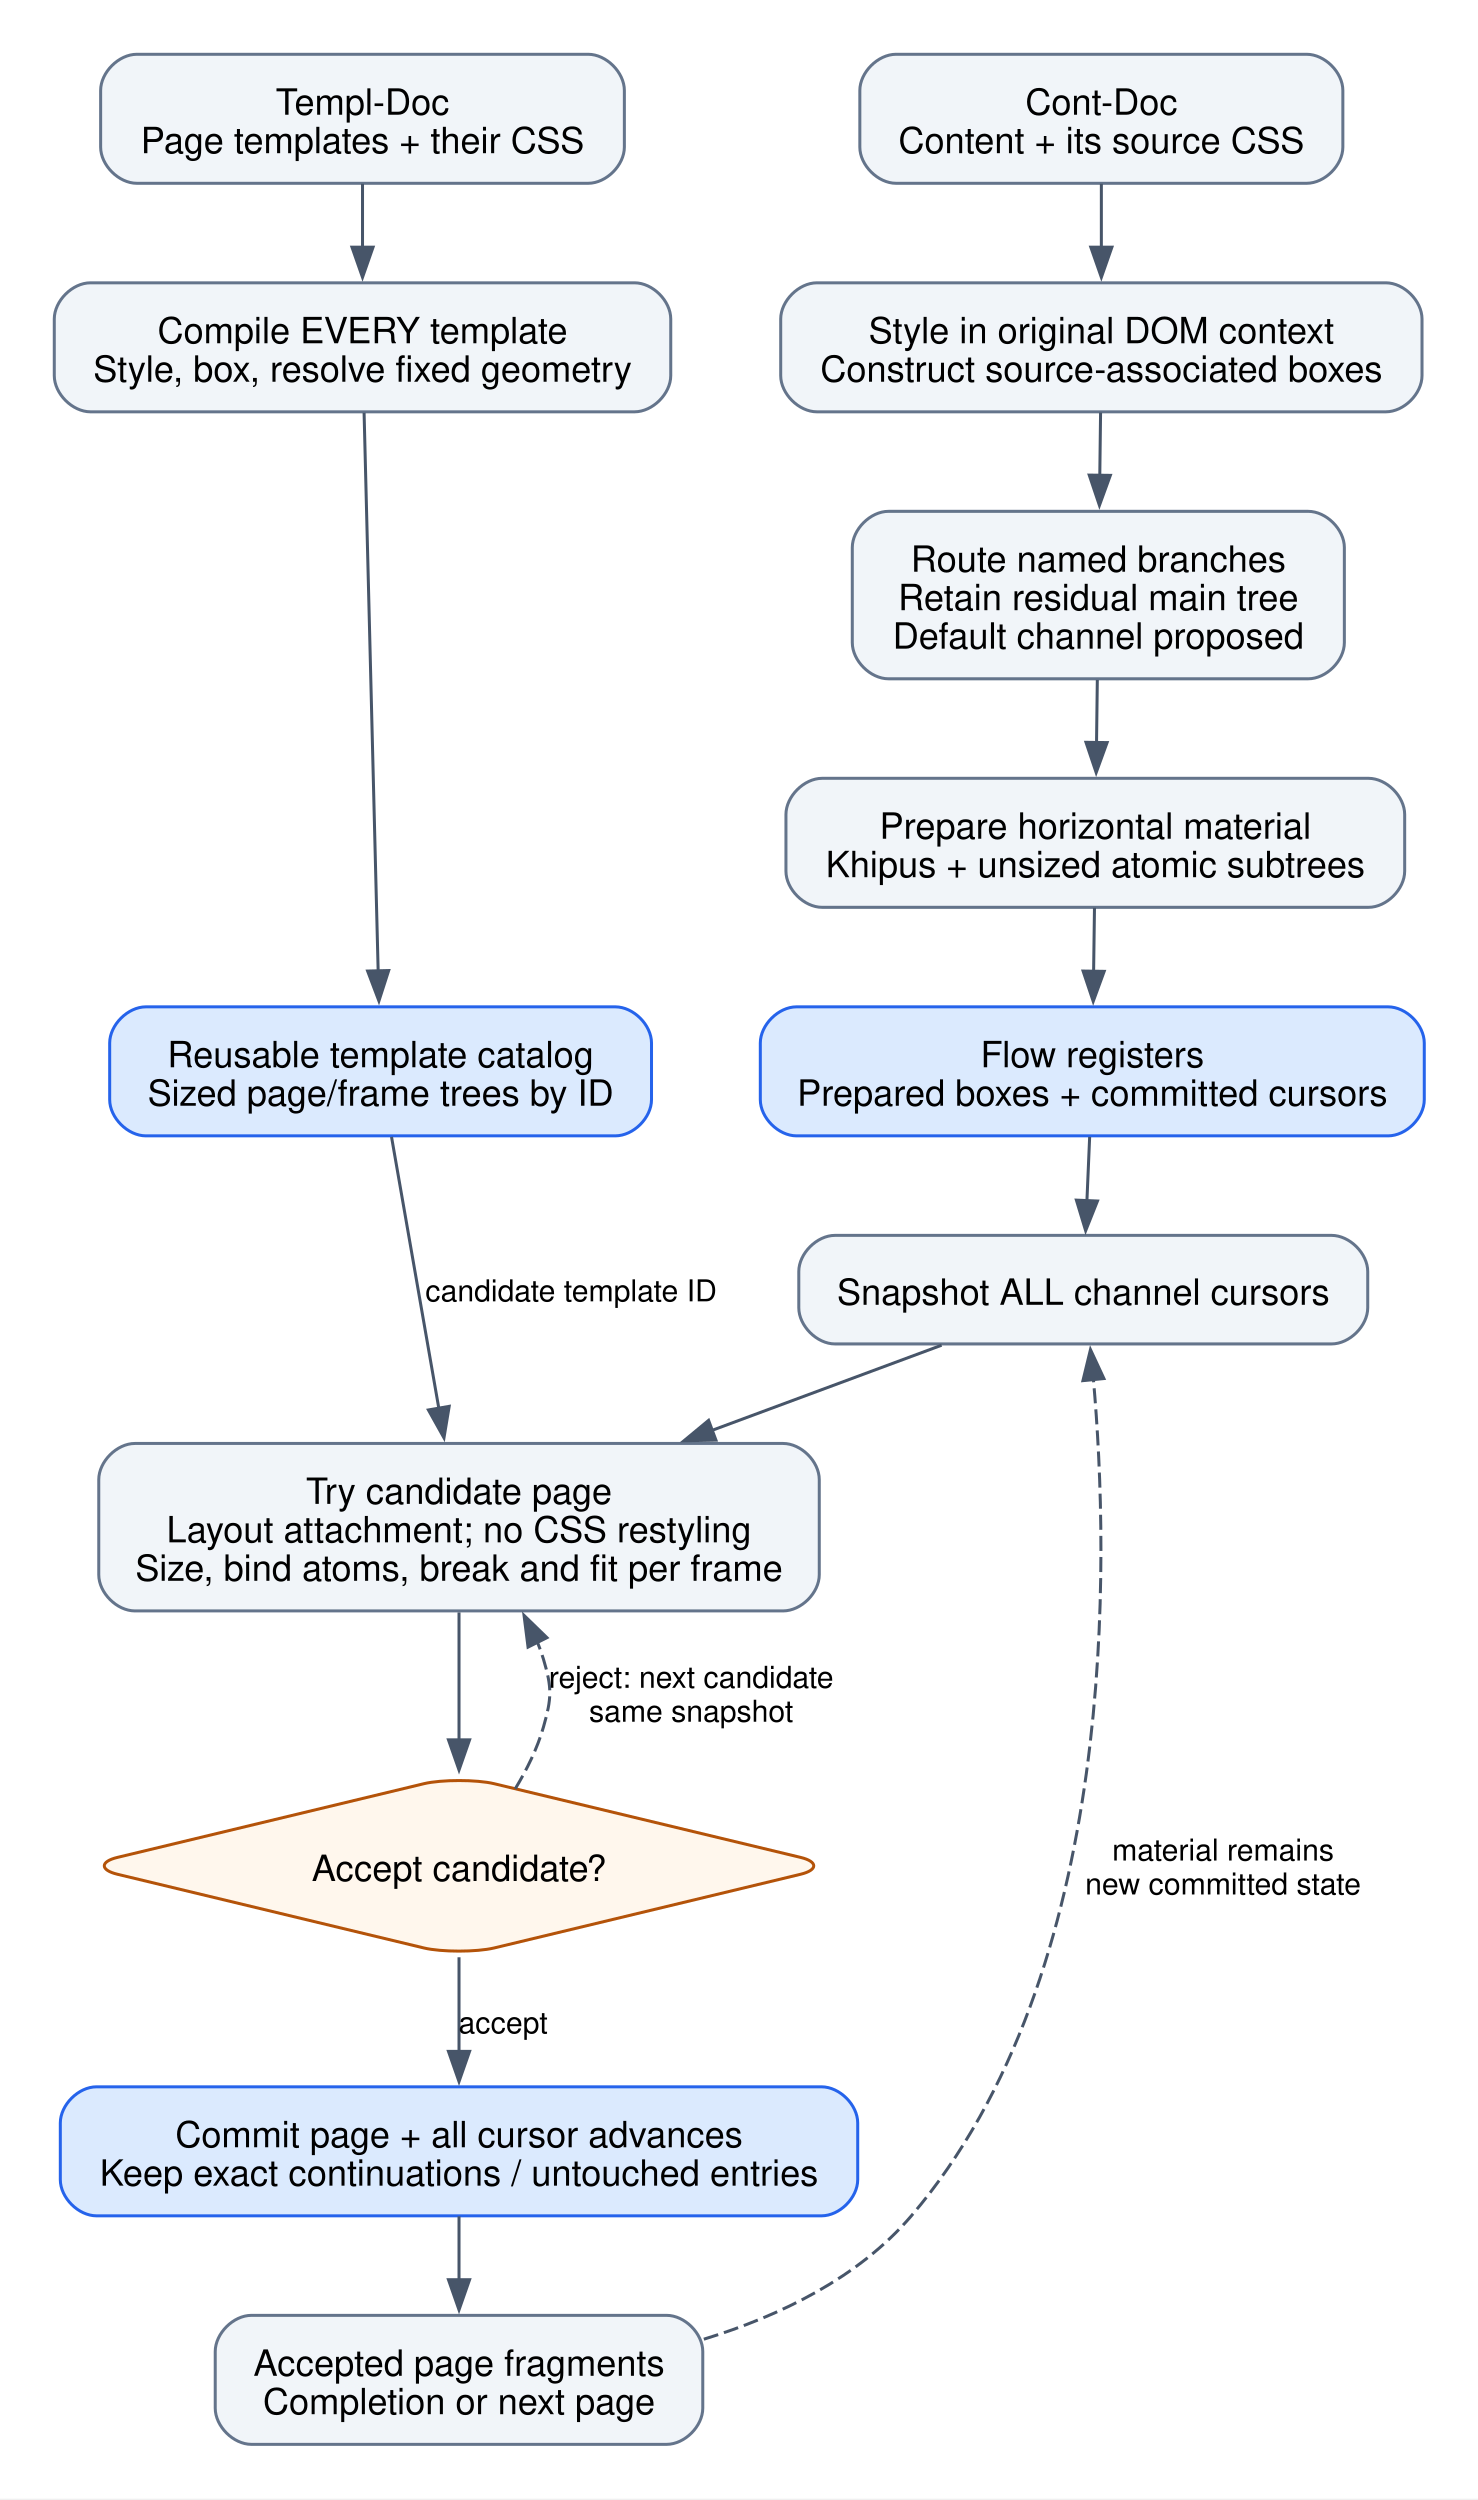
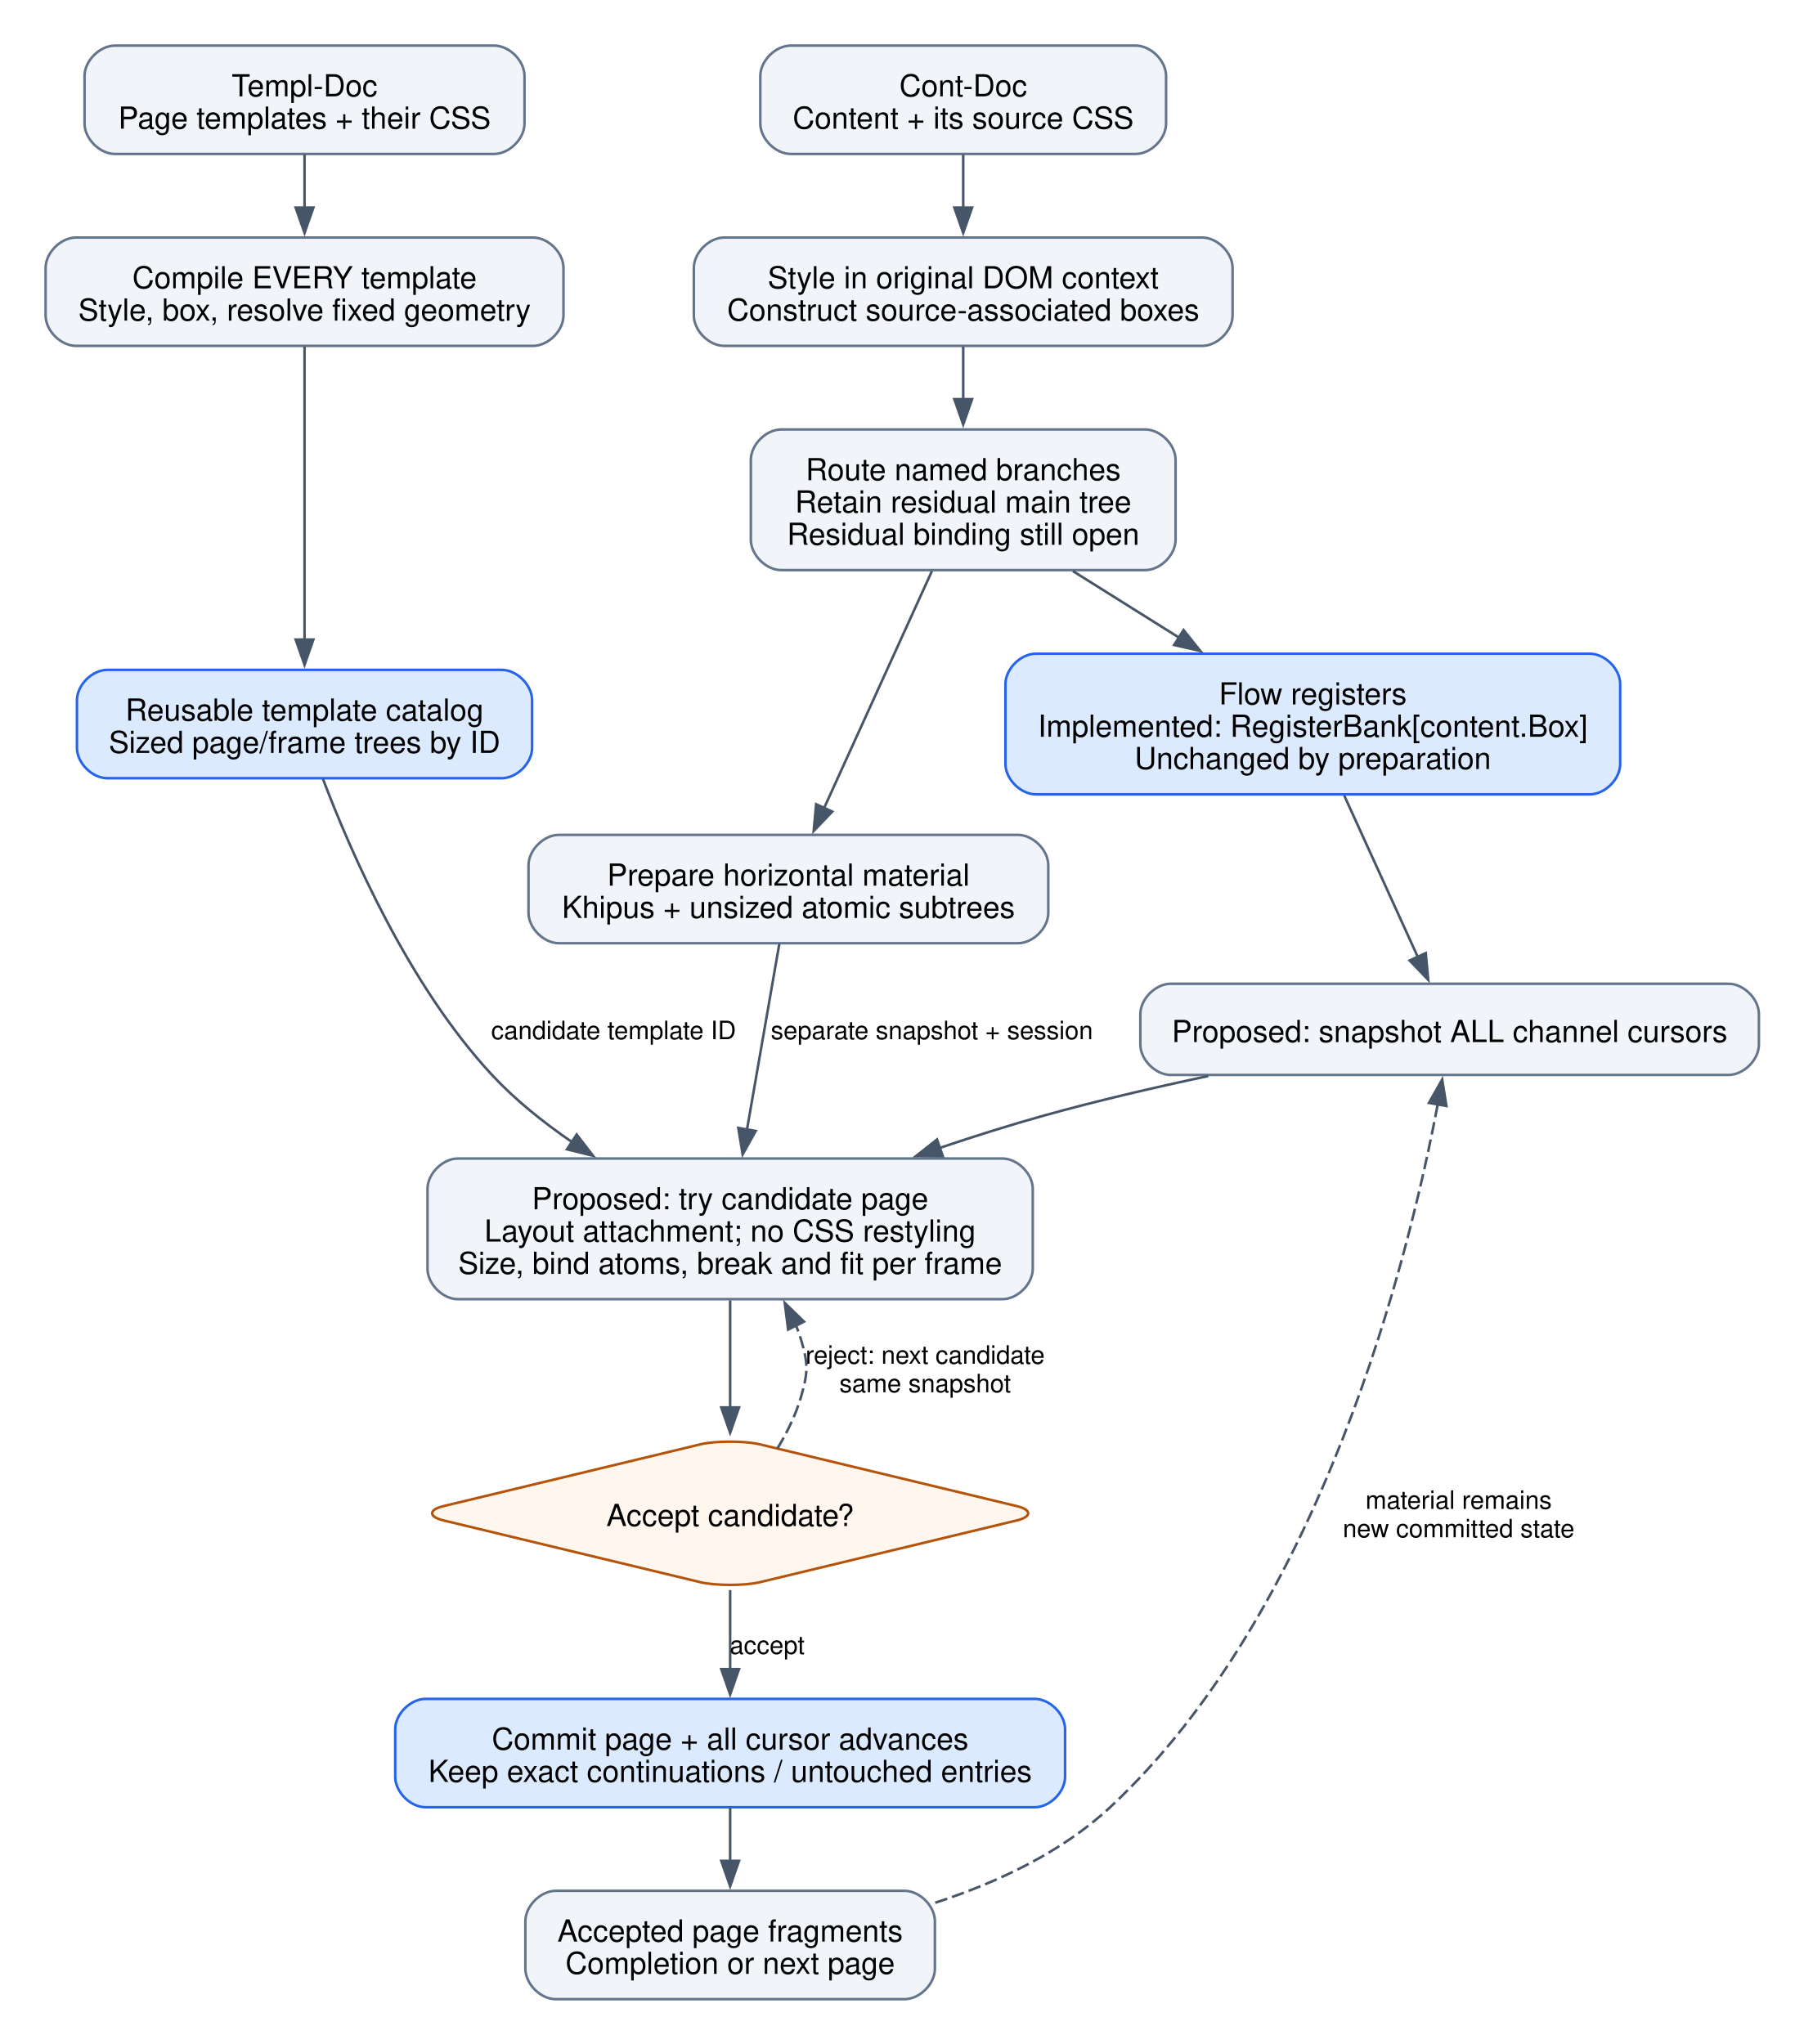
- <svg xmlns="http://www.w3.org/2000/svg" width="490pt" height="829pt" viewBox="0.00 0.00 490.00 829.00">
-   <g id="graph0" class="graph" transform="scale(1 1) rotate(0) translate(18 810.55)">
-     <polygon fill="white" stroke="none" points="-18,18 -18,-810.55 472.3,-810.55 472.3,18 -18,18" />
+ <svg xmlns="http://www.w3.org/2000/svg" width="712pt" height="807pt" viewBox="0.00 0.00 712.00 807.00">
+   <g id="graph0" class="graph" transform="scale(1 1) rotate(0) translate(18 789.3)">
+     <polygon fill="white" stroke="none" points="-18,18 -18,-789.3 694.29,-789.3 694.29,18 -18,18" />
    <g id="node1" class="node">
-       <path fill="#f1f5f9" stroke="#64748b" d="M177.04,-792.55C177.04,-792.55 27.38,-792.55 27.38,-792.55 21.37,-792.55 15.37,-786.55 15.37,-780.55 15.37,-780.55 15.37,-761.77 15.37,-761.77 15.37,-755.77 21.37,-749.77 27.37,-749.77 27.37,-749.77 177.04,-749.77 177.04,-749.77 183.04,-749.77 189.04,-755.77 189.04,-761.77 189.04,-761.77 189.04,-780.55 189.04,-780.55 189.04,-786.55 183.04,-792.55 177.04,-792.55" />
-       <text xml:space="preserve" text-anchor="middle" x="102.21" y="-772.51" font-family="Helvetica,sans-Serif" font-size="12.00">Templ-Doc</text>
-       <text xml:space="preserve" text-anchor="middle" x="102.21" y="-759.76" font-family="Helvetica,sans-Serif" font-size="12.00">Page templates + their CSS</text>
+       <path fill="#f1f5f9" stroke="#64748b" d="M177.04,-771.3C177.04,-771.3 27.38,-771.3 27.38,-771.3 21.37,-771.3 15.37,-765.3 15.37,-759.3 15.37,-759.3 15.37,-740.52 15.37,-740.52 15.37,-734.52 21.37,-728.52 27.37,-728.52 27.37,-728.52 177.04,-728.52 177.04,-728.52 183.04,-728.52 189.04,-734.52 189.04,-740.52 189.04,-740.52 189.04,-759.3 189.04,-759.3 189.04,-765.3 183.04,-771.3 177.04,-771.3" />
+       <text xml:space="preserve" text-anchor="middle" x="102.21" y="-751.26" font-family="Helvetica,sans-Serif" font-size="12.00">Templ-Doc</text>
+       <text xml:space="preserve" text-anchor="middle" x="102.21" y="-738.51" font-family="Helvetica,sans-Serif" font-size="12.00">Page templates + their CSS</text>
    </g>
    <g id="node3" class="node">
-       <path fill="#f1f5f9" stroke="#64748b" d="M192.42,-716.77C192.42,-716.77 12,-716.77 12,-716.77 6,-716.77 0,-710.77 0,-704.77 0,-704.77 0,-685.99 0,-685.99 0,-679.99 6,-673.99 12,-673.99 12,-673.99 192.42,-673.99 192.42,-673.99 198.42,-673.99 204.42,-679.99 204.42,-685.99 204.42,-685.99 204.42,-704.77 204.42,-704.77 204.42,-710.77 198.42,-716.77 192.42,-716.77" />
-       <text xml:space="preserve" text-anchor="middle" x="102.21" y="-696.73" font-family="Helvetica,sans-Serif" font-size="12.00">Compile EVERY template</text>
-       <text xml:space="preserve" text-anchor="middle" x="102.21" y="-683.98" font-family="Helvetica,sans-Serif" font-size="12.00">Style, box, resolve fixed geometry</text>
+       <path fill="#f1f5f9" stroke="#64748b" d="M192.42,-695.52C192.42,-695.52 12,-695.52 12,-695.52 6,-695.52 0,-689.52 0,-683.52 0,-683.52 0,-664.74 0,-664.74 0,-658.74 6,-652.74 12,-652.74 12,-652.74 192.42,-652.74 192.42,-652.74 198.42,-652.74 204.42,-658.74 204.42,-664.74 204.42,-664.74 204.42,-683.52 204.42,-683.52 204.42,-689.52 198.42,-695.52 192.42,-695.52" />
+       <text xml:space="preserve" text-anchor="middle" x="102.21" y="-675.48" font-family="Helvetica,sans-Serif" font-size="12.00">Compile EVERY template</text>
+       <text xml:space="preserve" text-anchor="middle" x="102.21" y="-662.73" font-family="Helvetica,sans-Serif" font-size="12.00">Style, box, resolve fixed geometry</text>
    </g>
    <g id="edge1" class="edge">
-       <path fill="none" stroke="#475569" d="M102.21,-749.61C102.21,-743.03 102.21,-735.58 102.21,-728.38" />
-       <polygon fill="#475569" stroke="#475569" points="105.71,-728.59 102.21,-718.59 98.71,-728.59 105.71,-728.59" />
+       <path fill="none" stroke="#475569" d="M102.21,-728.36C102.21,-721.78 102.21,-714.33 102.21,-707.13" />
+       <polygon fill="#475569" stroke="#475569" points="105.71,-707.34 102.21,-697.34 98.71,-707.34 105.71,-707.34" />
    </g>
    <g id="node2" class="node">
-       <path fill="#f1f5f9" stroke="#64748b" d="M415.29,-792.55C415.29,-792.55 279.12,-792.55 279.12,-792.55 273.12,-792.55 267.12,-786.55 267.12,-780.55 267.12,-780.55 267.12,-761.77 267.12,-761.77 267.12,-755.77 273.12,-749.77 279.12,-749.77 279.12,-749.77 415.29,-749.77 415.29,-749.77 421.29,-749.77 427.29,-755.77 427.29,-761.77 427.29,-761.77 427.29,-780.55 427.29,-780.55 427.29,-786.55 421.29,-792.55 415.29,-792.55" />
-       <text xml:space="preserve" text-anchor="middle" x="347.21" y="-772.51" font-family="Helvetica,sans-Serif" font-size="12.00">Cont-Doc</text>
-       <text xml:space="preserve" text-anchor="middle" x="347.21" y="-759.76" font-family="Helvetica,sans-Serif" font-size="12.00">Content + its source CSS</text>
+       <path fill="#f1f5f9" stroke="#64748b" d="M430.29,-771.3C430.29,-771.3 294.12,-771.3 294.12,-771.3 288.12,-771.3 282.12,-765.3 282.12,-759.3 282.12,-759.3 282.12,-740.52 282.12,-740.52 282.12,-734.52 288.12,-728.52 294.12,-728.52 294.12,-728.52 430.29,-728.52 430.29,-728.52 436.29,-728.52 442.29,-734.52 442.29,-740.52 442.29,-740.52 442.29,-759.3 442.29,-759.3 442.29,-765.3 436.29,-771.3 430.29,-771.3" />
+       <text xml:space="preserve" text-anchor="middle" x="362.21" y="-751.26" font-family="Helvetica,sans-Serif" font-size="12.00">Cont-Doc</text>
+       <text xml:space="preserve" text-anchor="middle" x="362.21" y="-738.51" font-family="Helvetica,sans-Serif" font-size="12.00">Content + its source CSS</text>
    </g>
    <g id="node4" class="node">
-       <path fill="#f1f5f9" stroke="#64748b" d="M441.54,-716.77C441.54,-716.77 252.88,-716.77 252.88,-716.77 246.88,-716.77 240.88,-710.77 240.88,-704.77 240.88,-704.77 240.88,-685.99 240.88,-685.99 240.88,-679.99 246.88,-673.99 252.88,-673.99 252.88,-673.99 441.54,-673.99 441.54,-673.99 447.54,-673.99 453.54,-679.99 453.54,-685.99 453.54,-685.99 453.54,-704.77 453.54,-704.77 453.54,-710.77 447.54,-716.77 441.54,-716.77" />
-       <text xml:space="preserve" text-anchor="middle" x="347.21" y="-696.73" font-family="Helvetica,sans-Serif" font-size="12.00">Style in original DOM context</text>
-       <text xml:space="preserve" text-anchor="middle" x="347.21" y="-683.98" font-family="Helvetica,sans-Serif" font-size="12.00">Construct source-associated boxes</text>
+       <path fill="#f1f5f9" stroke="#64748b" d="M456.54,-695.52C456.54,-695.52 267.88,-695.52 267.88,-695.52 261.88,-695.52 255.88,-689.52 255.88,-683.52 255.88,-683.52 255.88,-664.74 255.88,-664.74 255.88,-658.74 261.88,-652.74 267.88,-652.74 267.88,-652.74 456.54,-652.74 456.54,-652.74 462.54,-652.74 468.54,-658.74 468.54,-664.74 468.54,-664.74 468.54,-683.52 468.54,-683.52 468.54,-689.52 462.54,-695.52 456.54,-695.52" />
+       <text xml:space="preserve" text-anchor="middle" x="362.21" y="-675.48" font-family="Helvetica,sans-Serif" font-size="12.00">Style in original DOM context</text>
+       <text xml:space="preserve" text-anchor="middle" x="362.21" y="-662.73" font-family="Helvetica,sans-Serif" font-size="12.00">Construct source-associated boxes</text>
    </g>
    <g id="edge3" class="edge">
-       <path fill="none" stroke="#475569" d="M347.21,-749.61C347.21,-743.03 347.21,-735.58 347.21,-728.38" />
-       <polygon fill="#475569" stroke="#475569" points="350.71,-728.59 347.21,-718.59 343.71,-728.59 350.71,-728.59" />
+       <path fill="none" stroke="#475569" d="M362.21,-728.36C362.21,-721.78 362.21,-714.33 362.21,-707.13" />
+       <polygon fill="#475569" stroke="#475569" points="365.71,-707.34 362.21,-697.34 358.71,-707.34 365.71,-707.34" />
    </g>
    <g id="node7" class="node">
-       <path fill="#dbeafe" stroke="#2563eb" d="M186.04,-476.68C186.04,-476.68 30.38,-476.68 30.38,-476.68 24.38,-476.68 18.37,-470.68 18.37,-464.68 18.37,-464.68 18.37,-445.9 18.37,-445.9 18.37,-439.9 24.37,-433.9 30.37,-433.9 30.37,-433.9 186.04,-433.9 186.04,-433.9 192.04,-433.9 198.04,-439.9 198.04,-445.9 198.04,-445.9 198.04,-464.68 198.04,-464.68 198.04,-470.68 192.04,-476.68 186.04,-476.68" />
-       <text xml:space="preserve" text-anchor="middle" x="108.21" y="-456.64" font-family="Helvetica,sans-Serif" font-size="12.00">Reusable template catalog</text>
-       <text xml:space="preserve" text-anchor="middle" x="108.21" y="-443.89" font-family="Helvetica,sans-Serif" font-size="12.00">Sized page/frame trees by ID</text>
+       <path fill="#dbeafe" stroke="#2563eb" d="M180.04,-524.83C180.04,-524.83 24.38,-524.83 24.38,-524.83 18.38,-524.83 12.37,-518.83 12.37,-512.83 12.37,-512.83 12.37,-494.05 12.37,-494.05 12.37,-488.05 18.37,-482.05 24.37,-482.05 24.37,-482.05 180.04,-482.05 180.04,-482.05 186.04,-482.05 192.04,-488.05 192.04,-494.05 192.04,-494.05 192.04,-512.83 192.04,-512.83 192.04,-518.83 186.04,-524.83 180.04,-524.83" />
+       <text xml:space="preserve" text-anchor="middle" x="102.21" y="-504.79" font-family="Helvetica,sans-Serif" font-size="12.00">Reusable template catalog</text>
+       <text xml:space="preserve" text-anchor="middle" x="102.21" y="-492.04" font-family="Helvetica,sans-Serif" font-size="12.00">Sized page/frame trees by ID</text>
    </g>
    <g id="edge2" class="edge">
-       <path fill="none" stroke="#475569" d="M102.73,-673.67C103.78,-632.07 106.15,-538.11 107.4,-488.45" />
-       <polygon fill="#475569" stroke="#475569" points="110.89,-488.72 107.65,-478.64 103.9,-488.55 110.89,-488.72" />
+       <path fill="none" stroke="#475569" d="M102.21,-652.45C102.21,-623.49 102.21,-570.58 102.21,-536.5" />
+       <polygon fill="#475569" stroke="#475569" points="105.71,-536.81 102.21,-526.81 98.71,-536.81 105.71,-536.81" />
    </g>
    <g id="node5" class="node">
-       <path fill="#f1f5f9" stroke="#64748b" d="M415.79,-640.99C415.79,-640.99 276.62,-640.99 276.62,-640.99 270.62,-640.99 264.62,-634.99 264.62,-628.99 264.62,-628.99 264.62,-597.46 264.62,-597.46 264.62,-591.46 270.62,-585.46 276.62,-585.46 276.62,-585.46 415.79,-585.46 415.79,-585.46 421.79,-585.46 427.79,-591.46 427.79,-597.46 427.79,-597.46 427.79,-628.99 427.79,-628.99 427.79,-634.99 421.79,-640.99 415.79,-640.99" />
-       <text xml:space="preserve" text-anchor="middle" x="346.21" y="-620.95" font-family="Helvetica,sans-Serif" font-size="12.00">Route named branches</text>
-       <text xml:space="preserve" text-anchor="middle" x="346.21" y="-608.2" font-family="Helvetica,sans-Serif" font-size="12.00">Retain residual main tree</text>
-       <text xml:space="preserve" text-anchor="middle" x="346.21" y="-595.45" font-family="Helvetica,sans-Serif" font-size="12.00">Default channel proposed</text>
+       <path fill="#f1f5f9" stroke="#64748b" d="M434.04,-619.74C434.04,-619.74 290.38,-619.74 290.38,-619.74 284.38,-619.74 278.38,-613.74 278.38,-607.74 278.38,-607.74 278.38,-576.21 278.38,-576.21 278.38,-570.21 284.38,-564.21 290.38,-564.21 290.38,-564.21 434.04,-564.21 434.04,-564.21 440.04,-564.21 446.04,-570.21 446.04,-576.21 446.04,-576.21 446.04,-607.74 446.04,-607.74 446.04,-613.74 440.04,-619.74 434.04,-619.74" />
+       <text xml:space="preserve" text-anchor="middle" x="362.21" y="-599.7" font-family="Helvetica,sans-Serif" font-size="12.00">Route named branches</text>
+       <text xml:space="preserve" text-anchor="middle" x="362.21" y="-586.95" font-family="Helvetica,sans-Serif" font-size="12.00">Retain residual main tree</text>
+       <text xml:space="preserve" text-anchor="middle" x="362.21" y="-574.2" font-family="Helvetica,sans-Serif" font-size="12.00">Residual binding still open</text>
    </g>
    <g id="edge4" class="edge">
-       <path fill="none" stroke="#475569" d="M346.95,-673.74C346.87,-667.36 346.78,-660.12 346.69,-652.93" />
-       <polygon fill="#475569" stroke="#475569" points="350.19,-652.92 346.57,-642.96 343.19,-653.01 350.19,-652.92" />
+       <path fill="none" stroke="#475569" d="M362.21,-652.49C362.21,-646.11 362.21,-638.87 362.21,-631.68" />
+       <polygon fill="#475569" stroke="#475569" points="365.71,-631.71 362.21,-621.71 358.71,-631.71 365.71,-631.71" />
    </g>
    <g id="node6" class="node">
-       <path fill="#f1f5f9" stroke="#64748b" d="M435.79,-552.46C435.79,-552.46 254.62,-552.46 254.62,-552.46 248.62,-552.46 242.62,-546.46 242.62,-540.46 242.62,-540.46 242.62,-521.68 242.62,-521.68 242.62,-515.68 248.62,-509.68 254.62,-509.68 254.62,-509.68 435.79,-509.68 435.79,-509.68 441.79,-509.68 447.79,-515.68 447.79,-521.68 447.79,-521.68 447.79,-540.46 447.79,-540.46 447.79,-546.46 441.79,-552.46 435.79,-552.46" />
-       <text xml:space="preserve" text-anchor="middle" x="345.21" y="-532.42" font-family="Helvetica,sans-Serif" font-size="12.00">Prepare horizontal material</text>
-       <text xml:space="preserve" text-anchor="middle" x="345.21" y="-519.67" font-family="Helvetica,sans-Serif" font-size="12.00">Khipus + unsized atomic subtrees</text>
+       <path fill="#f1f5f9" stroke="#64748b" d="M383.79,-459.68C383.79,-459.68 202.62,-459.68 202.62,-459.68 196.62,-459.68 190.62,-453.68 190.62,-447.68 190.62,-447.68 190.62,-428.9 190.62,-428.9 190.62,-422.9 196.62,-416.9 202.62,-416.9 202.62,-416.9 383.79,-416.9 383.79,-416.9 389.79,-416.9 395.79,-422.9 395.79,-428.9 395.79,-428.9 395.79,-447.68 395.79,-447.68 395.79,-453.68 389.79,-459.68 383.79,-459.68" />
+       <text xml:space="preserve" text-anchor="middle" x="293.21" y="-439.64" font-family="Helvetica,sans-Serif" font-size="12.00">Prepare horizontal material</text>
+       <text xml:space="preserve" text-anchor="middle" x="293.21" y="-426.89" font-family="Helvetica,sans-Serif" font-size="12.00">Khipus + unsized atomic subtrees</text>
+     </g>
+     <g id="edge7" class="edge">
+       <path fill="none" stroke="#475569" d="M349.87,-563.86C337.9,-537.53 319.74,-497.61 307.22,-470.09" />
+       <polygon fill="#475569" stroke="#475569" points="310.52,-468.88 303.19,-461.23 304.15,-471.78 310.52,-468.88" />
+     </g>
+     <g id="node8" class="node">
+       <path fill="#dbeafe" stroke="#2563eb" d="M609.54,-531.21C609.54,-531.21 390.88,-531.21 390.88,-531.21 384.88,-531.21 378.88,-525.21 378.88,-519.21 378.88,-519.21 378.88,-487.68 378.88,-487.68 378.88,-481.68 384.88,-475.68 390.88,-475.68 390.88,-475.68 609.54,-475.68 609.54,-475.68 615.54,-475.68 621.54,-481.68 621.54,-487.68 621.54,-487.68 621.54,-519.21 621.54,-519.21 621.54,-525.21 615.54,-531.21 609.54,-531.21" />
+       <text xml:space="preserve" text-anchor="middle" x="500.21" y="-511.17" font-family="Helvetica,sans-Serif" font-size="12.00">Flow registers</text>
+       <text xml:space="preserve" text-anchor="middle" x="500.21" y="-498.42" font-family="Helvetica,sans-Serif" font-size="12.00">Implemented: RegisterBank[content.Box]</text>
+       <text xml:space="preserve" text-anchor="middle" x="500.21" y="-485.67" font-family="Helvetica,sans-Serif" font-size="12.00">Unchanged by preparation</text>
    </g>
    <g id="edge5" class="edge">
-       <path fill="none" stroke="#475569" d="M345.87,-585.09C345.79,-578.42 345.7,-571.22 345.61,-564.33" />
-       <polygon fill="#475569" stroke="#475569" points="349.11,-564.31 345.49,-554.36 342.11,-564.4 349.11,-564.31" />
+       <path fill="none" stroke="#475569" d="M405.5,-563.83C418.85,-555.46 433.71,-546.14 447.63,-537.42" />
+       <polygon fill="#475569" stroke="#475569" points="449.18,-540.57 455.8,-532.29 445.46,-534.64 449.18,-540.57" />
    </g>
-     <g id="node8" class="node">
-       <path fill="#dbeafe" stroke="#2563eb" d="M442.29,-476.68C442.29,-476.68 246.12,-476.68 246.12,-476.68 240.12,-476.68 234.12,-470.68 234.12,-464.68 234.12,-464.68 234.12,-445.9 234.12,-445.9 234.12,-439.9 240.12,-433.9 246.12,-433.9 246.12,-433.9 442.29,-433.9 442.29,-433.9 448.29,-433.9 454.29,-439.9 454.29,-445.9 454.29,-445.9 454.29,-464.68 454.29,-464.68 454.29,-470.68 448.29,-476.68 442.29,-476.68" />
-       <text xml:space="preserve" text-anchor="middle" x="344.21" y="-456.64" font-family="Helvetica,sans-Serif" font-size="12.00">Flow registers</text>
-       <text xml:space="preserve" text-anchor="middle" x="344.21" y="-443.89" font-family="Helvetica,sans-Serif" font-size="12.00">Prepared boxes + committed cursors</text>
+     <g id="node10" class="node">
+       <path fill="#f1f5f9" stroke="#64748b" d="M377.67,-331.9C377.67,-331.9 162.75,-331.9 162.75,-331.9 156.75,-331.9 150.75,-325.9 150.75,-319.9 150.75,-319.9 150.75,-288.37 150.75,-288.37 150.75,-282.37 156.75,-276.37 162.75,-276.37 162.75,-276.37 377.67,-276.37 377.67,-276.37 383.67,-276.37 389.67,-282.37 389.67,-288.37 389.67,-288.37 389.67,-319.9 389.67,-319.9 389.67,-325.9 383.67,-331.9 377.67,-331.9" />
+       <text xml:space="preserve" text-anchor="middle" x="270.21" y="-311.86" font-family="Helvetica,sans-Serif" font-size="12.00">Proposed: try candidate page</text>
+       <text xml:space="preserve" text-anchor="middle" x="270.21" y="-299.11" font-family="Helvetica,sans-Serif" font-size="12.00">Layout attachment; no CSS restyling</text>
+       <text xml:space="preserve" text-anchor="middle" x="270.21" y="-286.36" font-family="Helvetica,sans-Serif" font-size="12.00">Size, bind atoms, break and fit per frame</text>
+     </g>
+     <g id="edge8" class="edge">
+       <path fill="none" stroke="#475569" d="M289.62,-416.64C286.21,-397.05 281,-367.14 276.84,-343.22" />
+       <polygon fill="#475569" stroke="#475569" points="280.31,-342.78 275.15,-333.53 273.42,-343.98 280.31,-342.78" />
+       <text xml:space="preserve" text-anchor="middle" x="349.84" y="-379.02" font-family="Helvetica,sans-Serif" font-size="10.00">separate snapshot + session</text>
+     </g>
+     <g id="edge9" class="edge">
+       <path fill="none" stroke="#475569" d="M109.48,-481.76C120.41,-452.94 143.34,-400.25 176.21,-364.9 185.37,-355.05 196.48,-346.15 207.82,-338.39" />
+       <polygon fill="#475569" stroke="#475569" points="209.63,-341.39 216.09,-332.99 205.8,-335.53 209.63,-341.39" />
+       <text xml:space="preserve" text-anchor="middle" x="224.21" y="-379.02" font-family="Helvetica,sans-Serif" font-size="10.00">candidate template ID</text>
+     </g>
+     <g id="node9" class="node">
+       <path fill="#f1f5f9" stroke="#64748b" d="M664.3,-400.9C664.3,-400.9 444.13,-400.9 444.13,-400.9 438.13,-400.9 432.13,-394.9 432.13,-388.9 432.13,-388.9 432.13,-376.9 432.13,-376.9 432.13,-370.9 438.13,-364.9 444.13,-364.9 444.13,-364.9 664.3,-364.9 664.3,-364.9 670.3,-364.9 676.3,-370.9 676.3,-376.9 676.3,-376.9 676.3,-388.9 676.3,-388.9 676.3,-394.9 670.3,-400.9 664.3,-400.9" />
+       <text xml:space="preserve" text-anchor="middle" x="554.21" y="-377.88" font-family="Helvetica,sans-Serif" font-size="12.00">Proposed: snapshot ALL channel cursors</text>
    </g>
    <g id="edge6" class="edge">
-       <path fill="none" stroke="#475569" d="M344.93,-509.52C344.84,-502.94 344.74,-495.49 344.64,-488.29" />
-       <polygon fill="#475569" stroke="#475569" points="348.15,-488.45 344.51,-478.5 341.15,-488.55 348.15,-488.45" />
+       <path fill="none" stroke="#475569" d="M512.6,-475.25C521.29,-456.16 532.88,-430.73 541.62,-411.54" />
+       <polygon fill="#475569" stroke="#475569" points="544.8,-413 545.76,-402.44 538.43,-410.09 544.8,-413" />
    </g>
-     <g id="node10" class="node">
-       <path fill="#f1f5f9" stroke="#64748b" d="M241.67,-331.9C241.67,-331.9 26.75,-331.9 26.75,-331.9 20.75,-331.9 14.75,-325.9 14.75,-319.9 14.75,-319.9 14.75,-288.37 14.75,-288.37 14.75,-282.37 20.75,-276.37 26.75,-276.37 26.75,-276.37 241.67,-276.37 241.67,-276.37 247.67,-276.37 253.67,-282.37 253.67,-288.37 253.67,-288.37 253.67,-319.9 253.67,-319.9 253.67,-325.9 247.67,-331.9 241.67,-331.9" />
-       <text xml:space="preserve" text-anchor="middle" x="134.21" y="-311.86" font-family="Helvetica,sans-Serif" font-size="12.00">Try candidate page</text>
-       <text xml:space="preserve" text-anchor="middle" x="134.21" y="-299.11" font-family="Helvetica,sans-Serif" font-size="12.00">Layout attachment; no CSS restyling</text>
-       <text xml:space="preserve" text-anchor="middle" x="134.21" y="-286.36" font-family="Helvetica,sans-Serif" font-size="12.00">Size, bind atoms, break and fit per frame</text>
-     </g>
-     <g id="edge8" class="edge">
-       <path fill="none" stroke="#475569" d="M111.83,-433.55C115.87,-410.33 122.52,-372.21 127.52,-343.52" />
-       <polygon fill="#475569" stroke="#475569" points="130.95,-344.21 129.22,-333.76 124.06,-343.01 130.95,-344.21" />
-       <text xml:space="preserve" text-anchor="middle" x="171.37" y="-379.02" font-family="Helvetica,sans-Serif" font-size="10.00">candidate template ID</text>
-     </g>
-     <g id="node9" class="node">
-       <path fill="#f1f5f9" stroke="#64748b" d="M423.54,-400.9C423.54,-400.9 258.88,-400.9 258.88,-400.9 252.88,-400.9 246.88,-394.9 246.88,-388.9 246.88,-388.9 246.88,-376.9 246.88,-376.9 246.88,-370.9 252.88,-364.9 258.88,-364.9 258.88,-364.9 423.54,-364.9 423.54,-364.9 429.54,-364.9 435.54,-370.9 435.54,-376.9 435.54,-376.9 435.54,-388.9 435.54,-388.9 435.54,-394.9 429.54,-400.9 423.54,-400.9" />
-       <text xml:space="preserve" text-anchor="middle" x="341.21" y="-377.88" font-family="Helvetica,sans-Serif" font-size="12.00">Snapshot ALL channel cursors</text>
-     </g>
-     <g id="edge7" class="edge">
-       <path fill="none" stroke="#475569" d="M343.33,-433.55C343.04,-426.9 342.72,-419.42 342.42,-412.31" />
-       <polygon fill="#475569" stroke="#475569" points="345.92,-412.29 342,-402.45 338.93,-412.59 345.92,-412.29" />
-     </g>
-     <g id="edge9" class="edge">
-       <path fill="none" stroke="#475569" d="M294.24,-364.48C271.7,-356.12 244,-345.85 218.02,-336.21" />
-       <polygon fill="#475569" stroke="#475569" points="219.41,-333 208.81,-332.8 216.97,-339.56 219.41,-333" />
+     <g id="edge10" class="edge">
+       <path fill="none" stroke="#475569" d="M458.94,-364.47C437.51,-359.93 414.98,-354.68 394.21,-348.9 380.76,-345.16 366.66,-340.71 352.99,-336.1" />
+       <polygon fill="#475569" stroke="#475569" points="354.16,-332.8 343.57,-332.87 351.89,-339.42 354.16,-332.8" />
    </g>
    <g id="node11" class="node">
-       <path fill="#fff7ed" stroke="#b45309" d="M122.54,-219.07C122.54,-219.07 20.96,-194.64 20.96,-194.64 15.12,-193.24 15.12,-190.44 20.96,-189.04 20.96,-189.04 122.54,-164.61 122.54,-164.61 128.38,-163.21 140.04,-163.21 145.88,-164.61 145.88,-164.61 247.46,-189.04 247.46,-189.04 253.3,-190.44 253.3,-193.24 247.46,-194.64 247.46,-194.64 145.88,-219.07 145.88,-219.07 140.04,-220.47 128.38,-220.47 122.54,-219.07" />
-       <text xml:space="preserve" text-anchor="middle" x="134.21" y="-186.81" font-family="Helvetica,sans-Serif" font-size="12.00">Accept candidate?</text>
-     </g>
-     <g id="edge10" class="edge">
-       <path fill="none" stroke="#475569" d="M134.21,-275.87C134.21,-263.11 134.21,-247.65 134.21,-233.55" />
-       <polygon fill="#475569" stroke="#475569" points="137.71,-233.62 134.21,-223.62 130.71,-233.62 137.71,-233.62" />
+       <path fill="#fff7ed" stroke="#b45309" d="M258.54,-219.07C258.54,-219.07 156.96,-194.64 156.96,-194.64 151.12,-193.24 151.12,-190.44 156.96,-189.04 156.96,-189.04 258.54,-164.61 258.54,-164.61 264.38,-163.21 276.04,-163.21 281.88,-164.61 281.88,-164.61 383.46,-189.04 383.46,-189.04 389.3,-190.44 389.3,-193.24 383.46,-194.64 383.46,-194.64 281.88,-219.07 281.88,-219.07 276.04,-220.47 264.38,-220.47 258.54,-219.07" />
+       <text xml:space="preserve" text-anchor="middle" x="270.21" y="-186.81" font-family="Helvetica,sans-Serif" font-size="12.00">Accept candidate?</text>
    </g>
    <g id="edge11" class="edge">
-       <path fill="none" stroke="#475569" stroke-dasharray="5,2" d="M152.85,-217.38C156.7,-223.74 160.19,-230.79 162.21,-237.87 164.96,-247.49 165.07,-250.79 162.21,-260.37 161.65,-262.24 160.98,-264.11 160.23,-265.95" />
-       <polygon fill="#475569" stroke="#475569" points="157.1,-264.37 155.77,-274.88 163.37,-267.5 157.1,-264.37" />
-       <text xml:space="preserve" text-anchor="middle" x="211.19" y="-250.87" font-family="Helvetica,sans-Serif" font-size="10.00">reject: next candidate</text>
-       <text xml:space="preserve" text-anchor="middle" x="211.19" y="-239.62" font-family="Helvetica,sans-Serif" font-size="10.00">same snapshot</text>
+       <path fill="none" stroke="#475569" d="M270.21,-275.87C270.21,-263.11 270.21,-247.65 270.21,-233.55" />
+       <polygon fill="#475569" stroke="#475569" points="273.71,-233.62 270.21,-223.62 266.71,-233.62 273.71,-233.62" />
+     </g>
+     <g id="edge12" class="edge">
+       <path fill="none" stroke="#475569" stroke-dasharray="5,2" d="M288.85,-217.38C292.7,-223.74 296.19,-230.79 298.21,-237.87 300.96,-247.49 301.07,-250.79 298.21,-260.37 297.65,-262.24 296.98,-264.11 296.23,-265.95" />
+       <polygon fill="#475569" stroke="#475569" points="293.1,-264.37 291.77,-274.88 299.37,-267.5 293.1,-264.37" />
+       <text xml:space="preserve" text-anchor="middle" x="347.19" y="-250.87" font-family="Helvetica,sans-Serif" font-size="10.00">reject: next candidate</text>
+       <text xml:space="preserve" text-anchor="middle" x="347.19" y="-239.62" font-family="Helvetica,sans-Serif" font-size="10.00">same snapshot</text>
    </g>
    <g id="node12" class="node">
-       <path fill="#dbeafe" stroke="#2563eb" d="M254.42,-118.56C254.42,-118.56 14,-118.56 14,-118.56 8,-118.56 2,-112.56 2,-106.56 2,-106.56 2,-87.78 2,-87.78 2,-81.78 8,-75.78 14,-75.78 14,-75.78 254.42,-75.78 254.42,-75.78 260.42,-75.78 266.42,-81.78 266.42,-87.78 266.42,-87.78 266.42,-106.56 266.42,-106.56 266.42,-112.56 260.42,-118.56 254.42,-118.56" />
-       <text xml:space="preserve" text-anchor="middle" x="134.21" y="-98.52" font-family="Helvetica,sans-Serif" font-size="12.00">Commit page + all cursor advances</text>
-       <text xml:space="preserve" text-anchor="middle" x="134.21" y="-85.77" font-family="Helvetica,sans-Serif" font-size="12.00">Keep exact continuations / untouched entries</text>
+       <path fill="#dbeafe" stroke="#2563eb" d="M390.42,-118.56C390.42,-118.56 150,-118.56 150,-118.56 144,-118.56 138,-112.56 138,-106.56 138,-106.56 138,-87.78 138,-87.78 138,-81.78 144,-75.78 150,-75.78 150,-75.78 390.42,-75.78 390.42,-75.78 396.42,-75.78 402.42,-81.78 402.42,-87.78 402.42,-87.78 402.42,-106.56 402.42,-106.56 402.42,-112.56 396.42,-118.56 390.42,-118.56" />
+       <text xml:space="preserve" text-anchor="middle" x="270.21" y="-98.52" font-family="Helvetica,sans-Serif" font-size="12.00">Commit page + all cursor advances</text>
+       <text xml:space="preserve" text-anchor="middle" x="270.21" y="-85.77" font-family="Helvetica,sans-Serif" font-size="12.00">Keep exact continuations / untouched entries</text>
    </g>
-     <g id="edge12" class="edge">
-       <path fill="none" stroke="#475569" d="M134.21,-161.52C134.21,-151.53 134.21,-140.32 134.21,-130.14" />
-       <polygon fill="#475569" stroke="#475569" points="137.71,-130.31 134.21,-120.31 130.71,-130.31 137.71,-130.31" />
-       <text xml:space="preserve" text-anchor="middle" x="148.83" y="-136.31" font-family="Helvetica,sans-Serif" font-size="10.00">accept</text>
+     <g id="edge13" class="edge">
+       <path fill="none" stroke="#475569" d="M270.21,-161.52C270.21,-151.53 270.21,-140.32 270.21,-130.14" />
+       <polygon fill="#475569" stroke="#475569" points="273.71,-130.31 270.21,-120.31 266.71,-130.31 273.71,-130.31" />
+       <text xml:space="preserve" text-anchor="middle" x="284.83" y="-136.31" font-family="Helvetica,sans-Serif" font-size="10.00">accept</text>
    </g>
    <g id="node13" class="node">
-       <path fill="#f1f5f9" stroke="#64748b" d="M203.04,-42.78C203.04,-42.78 65.37,-42.78 65.37,-42.78 59.37,-42.78 53.37,-36.78 53.37,-30.78 53.37,-30.78 53.37,-12 53.37,-12 53.37,-6 59.37,0 65.37,0 65.37,0 203.04,0 203.04,0 209.04,0 215.04,-6 215.04,-12 215.04,-12 215.04,-30.78 215.04,-30.78 215.04,-36.78 209.04,-42.78 203.04,-42.78" />
-       <text xml:space="preserve" text-anchor="middle" x="134.21" y="-22.74" font-family="Helvetica,sans-Serif" font-size="12.00">Accepted page fragments</text>
-       <text xml:space="preserve" text-anchor="middle" x="134.21" y="-9.99" font-family="Helvetica,sans-Serif" font-size="12.00">Completion or next page</text>
-     </g>
-     <g id="edge13" class="edge">
-       <path fill="none" stroke="#475569" d="M134.21,-75.62C134.21,-69.04 134.21,-61.59 134.21,-54.39" />
-       <polygon fill="#475569" stroke="#475569" points="137.71,-54.6 134.21,-44.6 130.71,-54.6 137.71,-54.6" />
+       <path fill="#f1f5f9" stroke="#64748b" d="M339.04,-42.78C339.04,-42.78 201.38,-42.78 201.38,-42.78 195.38,-42.78 189.38,-36.78 189.38,-30.78 189.38,-30.78 189.38,-12 189.38,-12 189.38,-6 195.38,0 201.38,0 201.38,0 339.04,0 339.04,0 345.04,0 351.04,-6 351.04,-12 351.04,-12 351.04,-30.78 351.04,-30.78 351.04,-36.78 345.04,-42.78 339.04,-42.78" />
+       <text xml:space="preserve" text-anchor="middle" x="270.21" y="-22.74" font-family="Helvetica,sans-Serif" font-size="12.00">Accepted page fragments</text>
+       <text xml:space="preserve" text-anchor="middle" x="270.21" y="-9.99" font-family="Helvetica,sans-Serif" font-size="12.00">Completion or next page</text>
    </g>
    <g id="edge14" class="edge">
-       <path fill="none" stroke="#475569" stroke-dasharray="5,2" d="M215.39,-34.87C240.79,-42.65 266.71,-55.28 284.21,-75.78 353.17,-156.59 349.85,-293.73 344.58,-353.09" />
-       <polygon fill="#475569" stroke="#475569" points="341.1,-352.73 343.6,-363.02 348.06,-353.42 341.1,-352.73" />
-       <text xml:space="preserve" text-anchor="middle" x="387.56" y="-193.59" font-family="Helvetica,sans-Serif" font-size="10.00">material remains</text>
-       <text xml:space="preserve" text-anchor="middle" x="387.56" y="-182.34" font-family="Helvetica,sans-Serif" font-size="10.00">new committed state</text>
+       <path fill="none" stroke="#475569" d="M270.21,-75.62C270.21,-69.04 270.21,-61.59 270.21,-54.39" />
+       <polygon fill="#475569" stroke="#475569" points="273.71,-54.6 270.21,-44.6 266.71,-54.6 273.71,-54.6" />
+     </g>
+     <g id="edge15" class="edge">
+       <path fill="none" stroke="#475569" stroke-dasharray="5,2" d="M351.16,-38.07C375.66,-46.04 401.1,-57.97 420.21,-75.78 504,-153.85 538.24,-293.54 549.53,-353.4" />
+       <polygon fill="#475569" stroke="#475569" points="546.06,-353.87 551.28,-363.09 552.95,-352.63 546.06,-353.87" />
+       <text xml:space="preserve" text-anchor="middle" x="557.77" y="-193.59" font-family="Helvetica,sans-Serif" font-size="10.00">material remains</text>
+       <text xml:space="preserve" text-anchor="middle" x="557.77" y="-182.34" font-family="Helvetica,sans-Serif" font-size="10.00">new committed state</text>
    </g>
  </g>
</svg>
